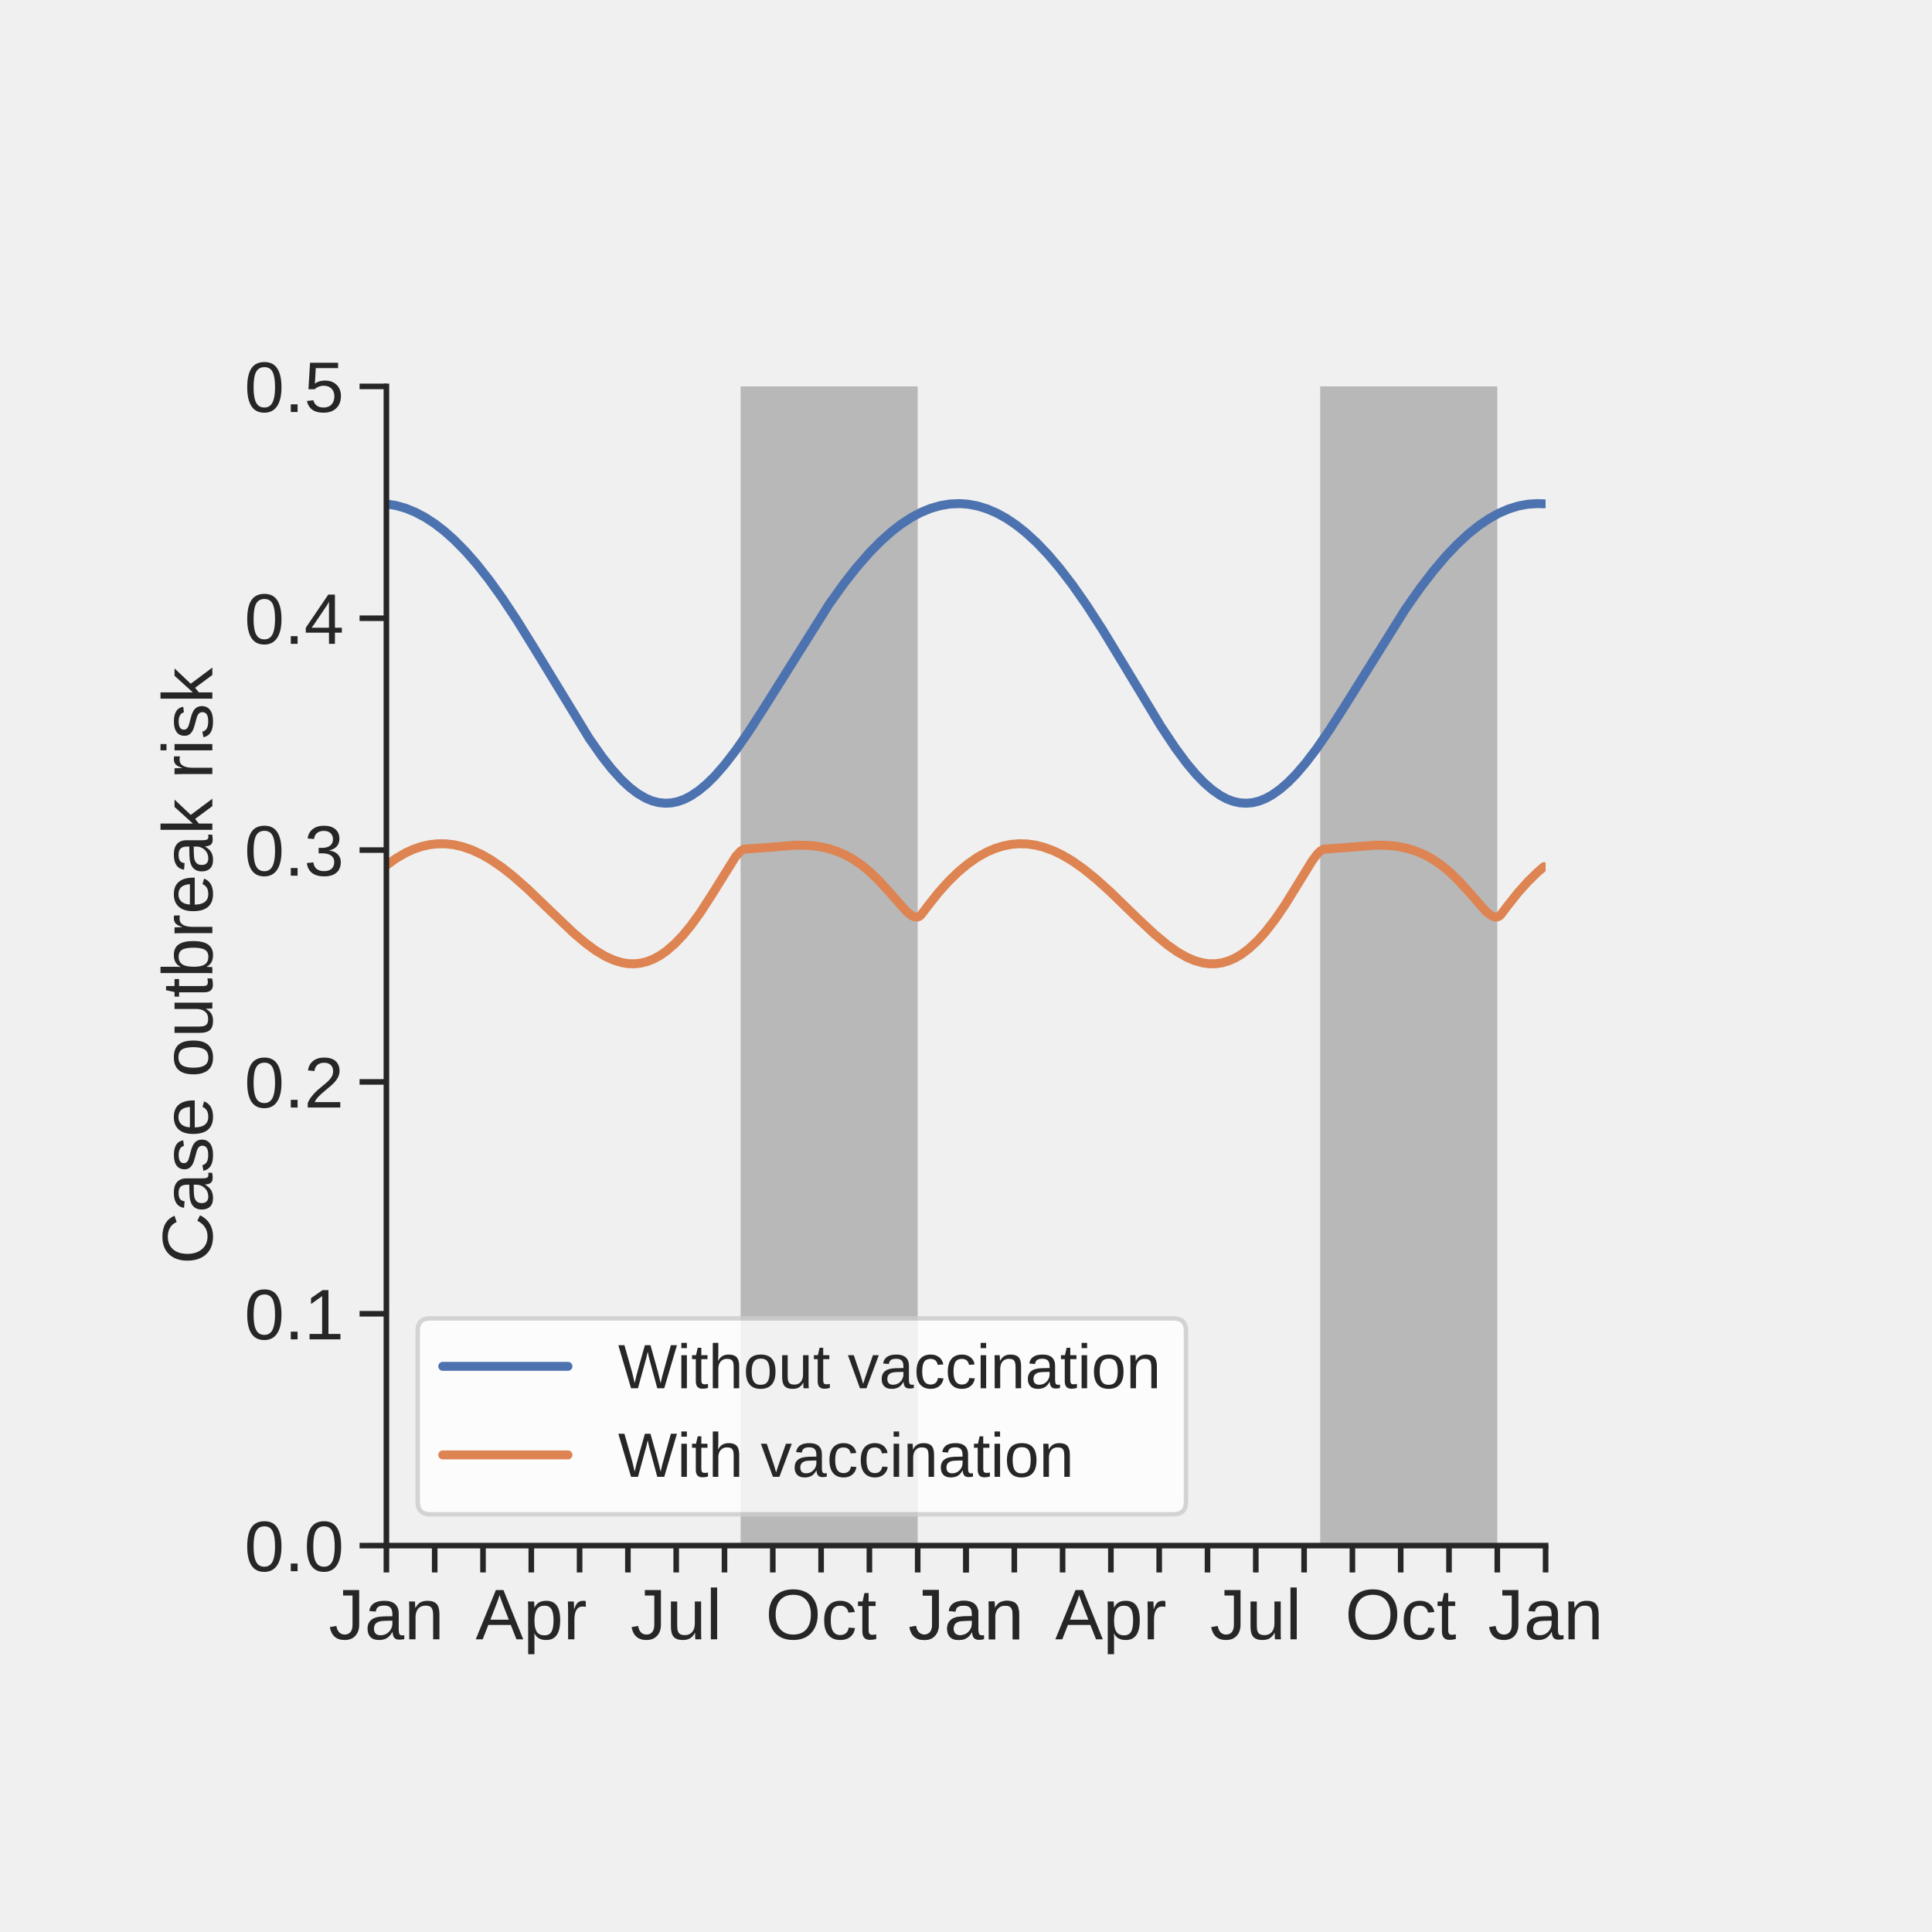
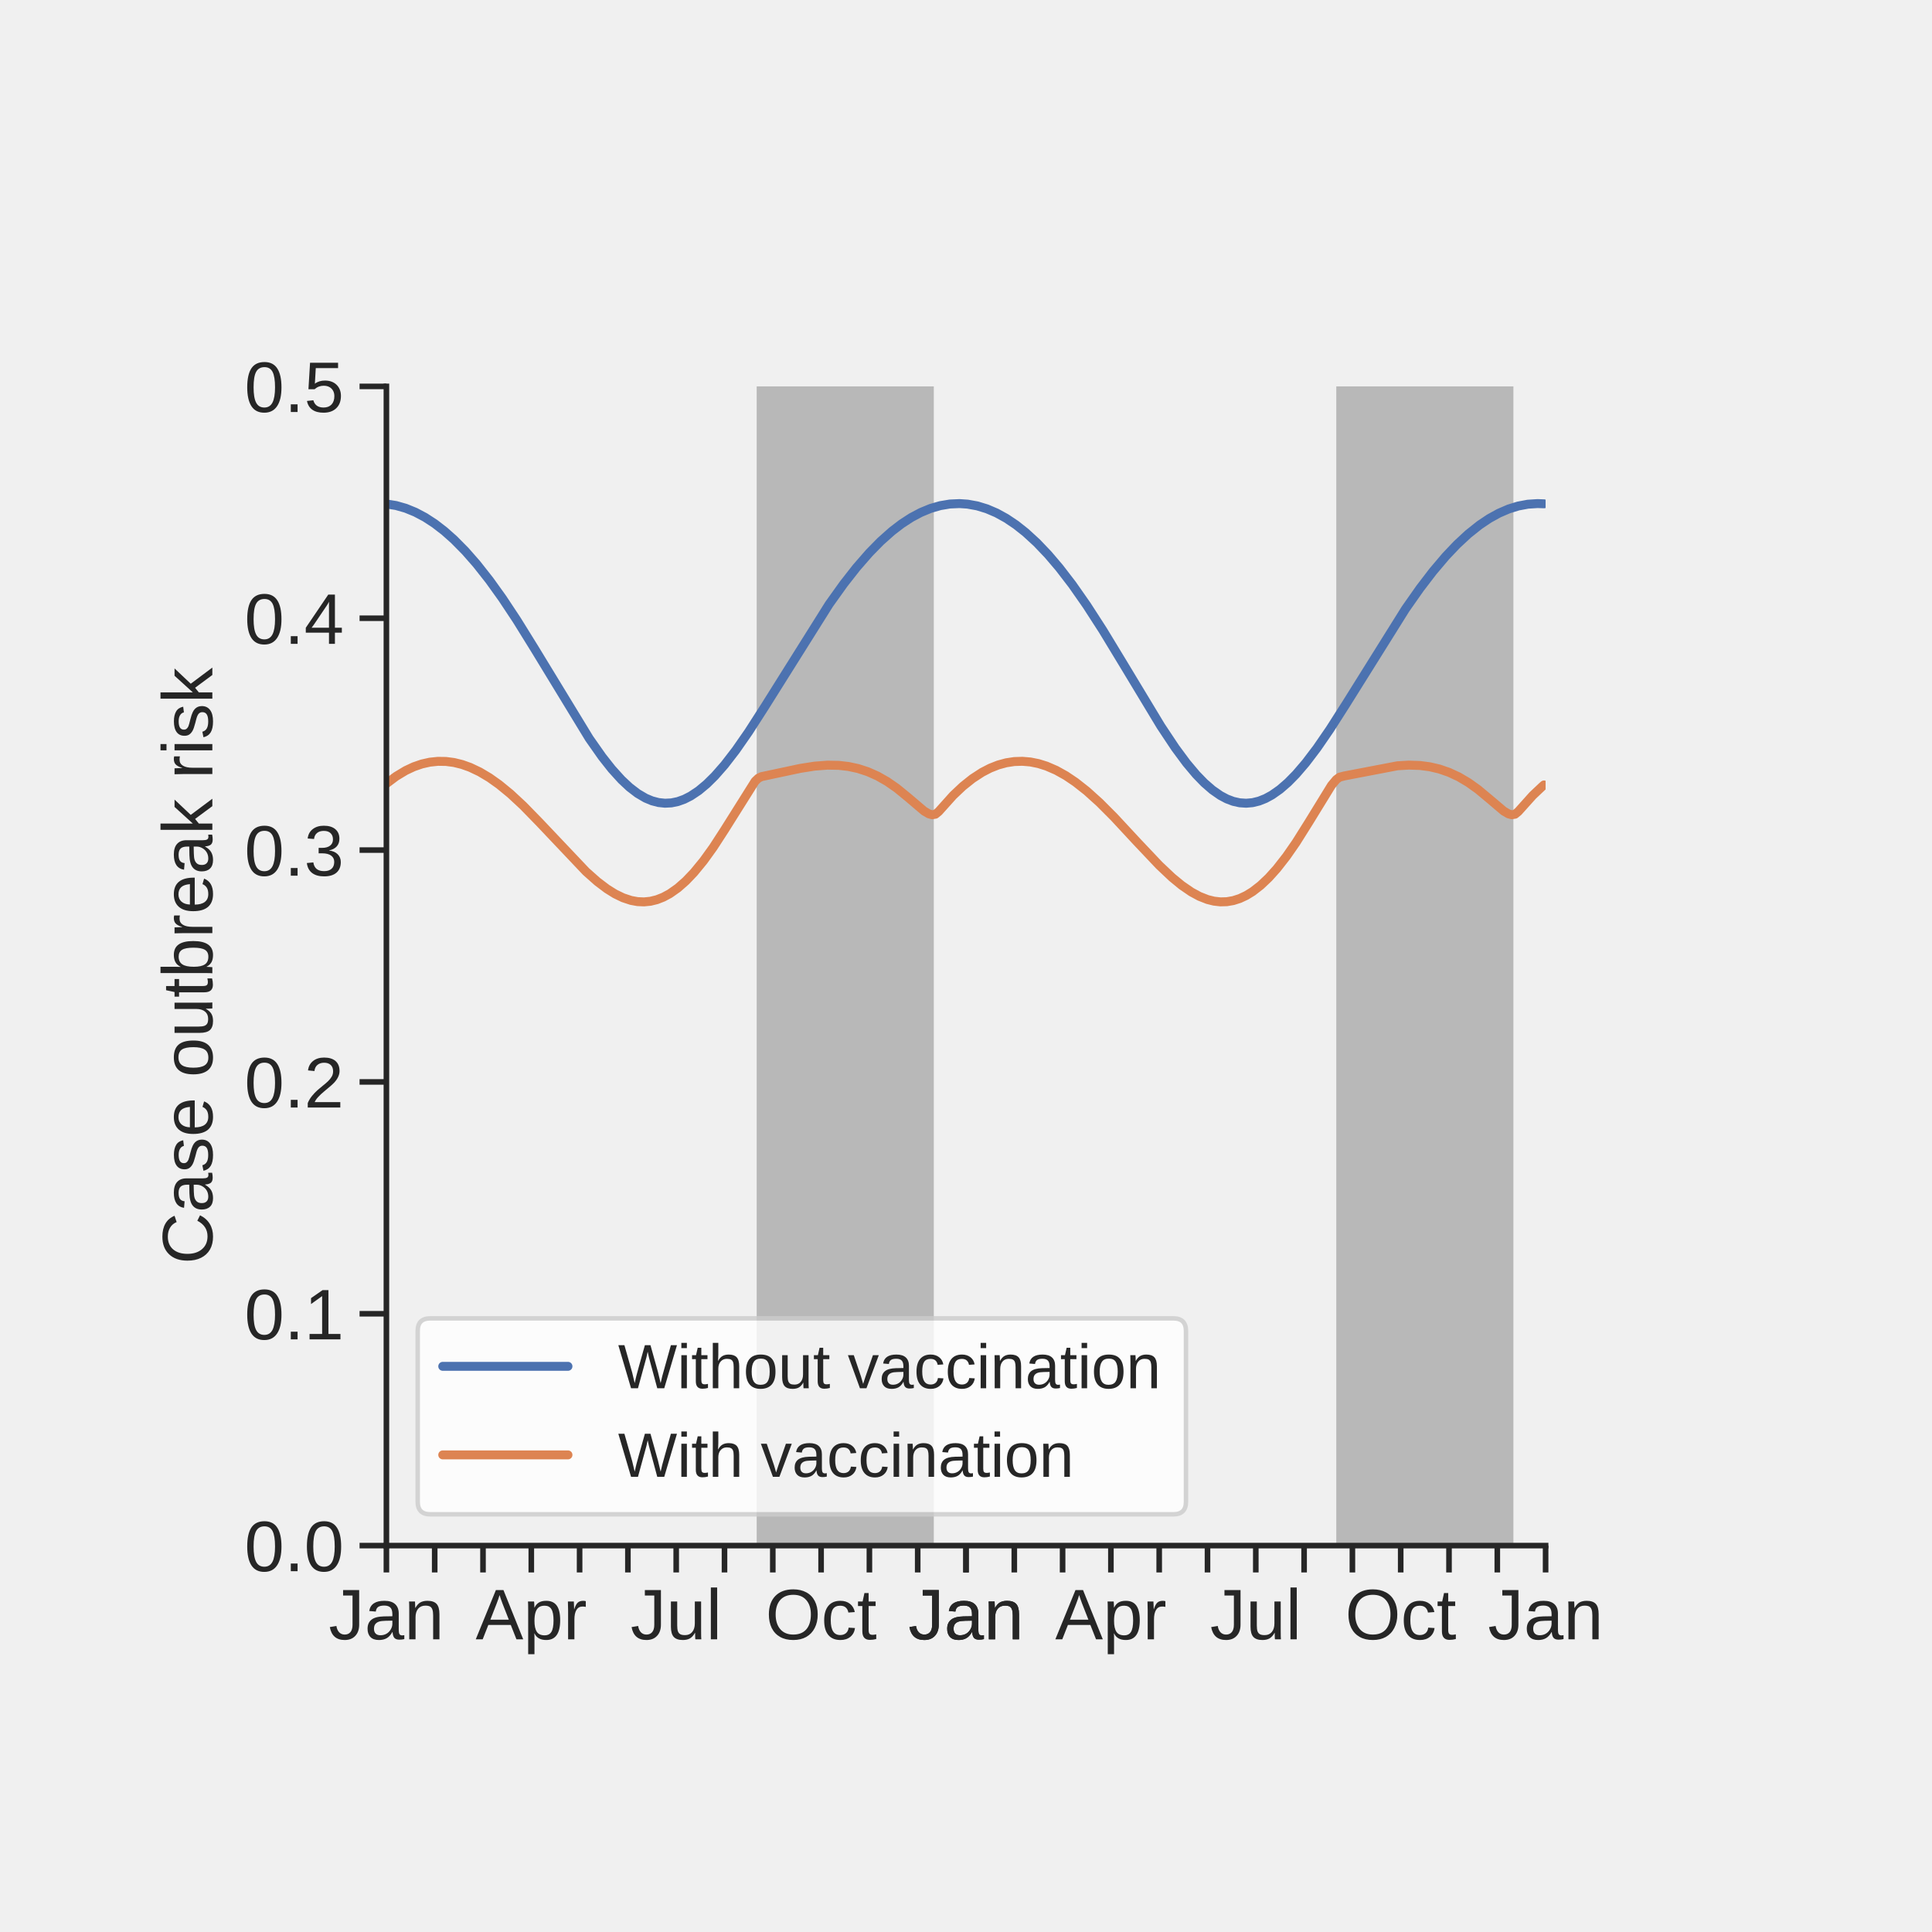
<svg xmlns="http://www.w3.org/2000/svg" xmlns:xlink="http://www.w3.org/1999/xlink" width="432pt" height="432pt" viewBox="0 0 432 432" version="1.1">
  <defs>
    <style type="text/css">*{stroke-linejoin: round; stroke-linecap: butt}</style>
  </defs>
  <g id="figure_1">
    <g id="patch_1">
      <path d="M 0 432  L 432 432  L 432 0  L 0 0  L 0 432  z " style="fill: none" />
    </g>
    <g id="axes_1">
      <g id="patch_2">
        <path d="M 86.4 345.6  L 345.6 345.6  L 345.6 86.4  L 86.4 86.4  L 86.4 345.6  z " style="fill: none" />
      </g>
      <g id="matplotlib.axis_1">
        <g id="xtick_1">
          <g id="line2d_1">
            <defs>
-               <path id="m12f831bada" d="M 0 0  L 0 6  " style="stroke: #262626; stroke-width: 1.25" />
+               <path id="mcda91bf2a8" d="M 0 0  L 0 6  " style="stroke: #262626; stroke-width: 1.25" />
            </defs>
            <g>
-               <use xlink:href="#m12f831bada" x="86.4" y="345.6" style="fill: #262626; stroke: #262626; stroke-width: 1.25" />
+               <use xlink:href="#mcda91bf2a8" x="86.4" y="345.6" style="fill: #262626; stroke: #262626; stroke-width: 1.25" />
            </g>
          </g>
          <g id="text_1">
            <text style="fill: #262626; font: 16px 'Arial', 'DejaVu Sans', 'Liberation Sans', 'Bitstream Vera Sans', sans-serif; text-anchor: middle" x="86.4" y="366.553" transform="rotate(-0 86.4 366.5525)">Jan</text>
          </g>
        </g>
        <g id="xtick_2">
          <g id="line2d_2">
            <g>
-               <use xlink:href="#m12f831bada" x="97.2" y="345.6" style="fill: #262626; stroke: #262626; stroke-width: 1.25" />
+               <use xlink:href="#mcda91bf2a8" x="97.2" y="345.6" style="fill: #262626; stroke: #262626; stroke-width: 1.25" />
            </g>
          </g>
        </g>
        <g id="xtick_3">
          <g id="line2d_3">
            <g>
-               <use xlink:href="#m12f831bada" x="108" y="345.6" style="fill: #262626; stroke: #262626; stroke-width: 1.25" />
+               <use xlink:href="#mcda91bf2a8" x="108" y="345.6" style="fill: #262626; stroke: #262626; stroke-width: 1.25" />
            </g>
          </g>
        </g>
        <g id="xtick_4">
          <g id="line2d_4">
            <g>
-               <use xlink:href="#m12f831bada" x="118.8" y="345.6" style="fill: #262626; stroke: #262626; stroke-width: 1.25" />
+               <use xlink:href="#mcda91bf2a8" x="118.8" y="345.6" style="fill: #262626; stroke: #262626; stroke-width: 1.25" />
            </g>
          </g>
          <g id="text_2">
            <text style="fill: #262626; font: 16px 'Arial', 'DejaVu Sans', 'Liberation Sans', 'Bitstream Vera Sans', sans-serif; text-anchor: middle" x="118.8" y="366.553" transform="rotate(-0 118.8 366.5525)">Apr</text>
          </g>
        </g>
        <g id="xtick_5">
          <g id="line2d_5">
            <g>
-               <use xlink:href="#m12f831bada" x="129.6" y="345.6" style="fill: #262626; stroke: #262626; stroke-width: 1.25" />
+               <use xlink:href="#mcda91bf2a8" x="129.6" y="345.6" style="fill: #262626; stroke: #262626; stroke-width: 1.25" />
            </g>
          </g>
        </g>
        <g id="xtick_6">
          <g id="line2d_6">
            <g>
-               <use xlink:href="#m12f831bada" x="140.4" y="345.6" style="fill: #262626; stroke: #262626; stroke-width: 1.25" />
+               <use xlink:href="#mcda91bf2a8" x="140.4" y="345.6" style="fill: #262626; stroke: #262626; stroke-width: 1.25" />
            </g>
          </g>
        </g>
        <g id="xtick_7">
          <g id="line2d_7">
            <g>
-               <use xlink:href="#m12f831bada" x="151.2" y="345.6" style="fill: #262626; stroke: #262626; stroke-width: 1.25" />
+               <use xlink:href="#mcda91bf2a8" x="151.2" y="345.6" style="fill: #262626; stroke: #262626; stroke-width: 1.25" />
            </g>
          </g>
          <g id="text_3">
            <text style="fill: #262626; font: 16px 'Arial', 'DejaVu Sans', 'Liberation Sans', 'Bitstream Vera Sans', sans-serif; text-anchor: middle" x="151.2" y="366.553" transform="rotate(-0 151.2 366.5525)">Jul</text>
          </g>
        </g>
        <g id="xtick_8">
          <g id="line2d_8">
            <g>
-               <use xlink:href="#m12f831bada" x="162" y="345.6" style="fill: #262626; stroke: #262626; stroke-width: 1.25" />
+               <use xlink:href="#mcda91bf2a8" x="162" y="345.6" style="fill: #262626; stroke: #262626; stroke-width: 1.25" />
            </g>
          </g>
        </g>
        <g id="xtick_9">
          <g id="line2d_9">
            <g>
-               <use xlink:href="#m12f831bada" x="172.8" y="345.6" style="fill: #262626; stroke: #262626; stroke-width: 1.25" />
+               <use xlink:href="#mcda91bf2a8" x="172.8" y="345.6" style="fill: #262626; stroke: #262626; stroke-width: 1.25" />
            </g>
          </g>
        </g>
        <g id="xtick_10">
          <g id="line2d_10">
            <g>
-               <use xlink:href="#m12f831bada" x="183.6" y="345.6" style="fill: #262626; stroke: #262626; stroke-width: 1.25" />
+               <use xlink:href="#mcda91bf2a8" x="183.6" y="345.6" style="fill: #262626; stroke: #262626; stroke-width: 1.25" />
            </g>
          </g>
          <g id="text_4">
            <text style="fill: #262626; font: 16px 'Arial', 'DejaVu Sans', 'Liberation Sans', 'Bitstream Vera Sans', sans-serif; text-anchor: middle" x="183.6" y="366.553" transform="rotate(-0 183.6 366.5525)">Oct</text>
          </g>
        </g>
        <g id="xtick_11">
          <g id="line2d_11">
            <g>
-               <use xlink:href="#m12f831bada" x="194.4" y="345.6" style="fill: #262626; stroke: #262626; stroke-width: 1.25" />
+               <use xlink:href="#mcda91bf2a8" x="194.4" y="345.6" style="fill: #262626; stroke: #262626; stroke-width: 1.25" />
            </g>
          </g>
        </g>
        <g id="xtick_12">
          <g id="line2d_12">
            <g>
-               <use xlink:href="#m12f831bada" x="205.2" y="345.6" style="fill: #262626; stroke: #262626; stroke-width: 1.25" />
+               <use xlink:href="#mcda91bf2a8" x="205.2" y="345.6" style="fill: #262626; stroke: #262626; stroke-width: 1.25" />
            </g>
          </g>
        </g>
        <g id="xtick_13">
          <g id="line2d_13">
            <g>
-               <use xlink:href="#m12f831bada" x="216" y="345.6" style="fill: #262626; stroke: #262626; stroke-width: 1.25" />
+               <use xlink:href="#mcda91bf2a8" x="216" y="345.6" style="fill: #262626; stroke: #262626; stroke-width: 1.25" />
            </g>
          </g>
          <g id="text_5">
            <text style="fill: #262626; font: 16px 'Arial', 'DejaVu Sans', 'Liberation Sans', 'Bitstream Vera Sans', sans-serif; text-anchor: middle" x="216" y="366.553" transform="rotate(-0 216 366.5525)">Jan</text>
          </g>
        </g>
        <g id="xtick_14">
          <g id="line2d_14">
            <g>
-               <use xlink:href="#m12f831bada" x="216" y="345.6" style="fill: #262626; stroke: #262626; stroke-width: 1.25" />
+               <use xlink:href="#mcda91bf2a8" x="216" y="345.6" style="fill: #262626; stroke: #262626; stroke-width: 1.25" />
            </g>
          </g>
          <g id="text_6">
            <text style="fill: #262626; font: 16px 'Arial', 'DejaVu Sans', 'Liberation Sans', 'Bitstream Vera Sans', sans-serif; text-anchor: middle" x="216" y="366.553" transform="rotate(-0 216 366.5525)">Jan</text>
          </g>
        </g>
        <g id="xtick_15">
          <g id="line2d_15">
            <g>
-               <use xlink:href="#m12f831bada" x="226.8" y="345.6" style="fill: #262626; stroke: #262626; stroke-width: 1.25" />
+               <use xlink:href="#mcda91bf2a8" x="226.8" y="345.6" style="fill: #262626; stroke: #262626; stroke-width: 1.25" />
            </g>
          </g>
        </g>
        <g id="xtick_16">
          <g id="line2d_16">
            <g>
-               <use xlink:href="#m12f831bada" x="237.6" y="345.6" style="fill: #262626; stroke: #262626; stroke-width: 1.25" />
+               <use xlink:href="#mcda91bf2a8" x="237.6" y="345.6" style="fill: #262626; stroke: #262626; stroke-width: 1.25" />
            </g>
          </g>
        </g>
        <g id="xtick_17">
          <g id="line2d_17">
            <g>
-               <use xlink:href="#m12f831bada" x="248.4" y="345.6" style="fill: #262626; stroke: #262626; stroke-width: 1.25" />
+               <use xlink:href="#mcda91bf2a8" x="248.4" y="345.6" style="fill: #262626; stroke: #262626; stroke-width: 1.25" />
            </g>
          </g>
          <g id="text_7">
            <text style="fill: #262626; font: 16px 'Arial', 'DejaVu Sans', 'Liberation Sans', 'Bitstream Vera Sans', sans-serif; text-anchor: middle" x="248.4" y="366.553" transform="rotate(-0 248.4 366.5525)">Apr</text>
          </g>
        </g>
        <g id="xtick_18">
          <g id="line2d_18">
            <g>
-               <use xlink:href="#m12f831bada" x="259.2" y="345.6" style="fill: #262626; stroke: #262626; stroke-width: 1.25" />
+               <use xlink:href="#mcda91bf2a8" x="259.2" y="345.6" style="fill: #262626; stroke: #262626; stroke-width: 1.25" />
            </g>
          </g>
        </g>
        <g id="xtick_19">
          <g id="line2d_19">
            <g>
-               <use xlink:href="#m12f831bada" x="270" y="345.6" style="fill: #262626; stroke: #262626; stroke-width: 1.25" />
+               <use xlink:href="#mcda91bf2a8" x="270" y="345.6" style="fill: #262626; stroke: #262626; stroke-width: 1.25" />
            </g>
          </g>
        </g>
        <g id="xtick_20">
          <g id="line2d_20">
            <g>
-               <use xlink:href="#m12f831bada" x="280.8" y="345.6" style="fill: #262626; stroke: #262626; stroke-width: 1.25" />
+               <use xlink:href="#mcda91bf2a8" x="280.8" y="345.6" style="fill: #262626; stroke: #262626; stroke-width: 1.25" />
            </g>
          </g>
          <g id="text_8">
            <text style="fill: #262626; font: 16px 'Arial', 'DejaVu Sans', 'Liberation Sans', 'Bitstream Vera Sans', sans-serif; text-anchor: middle" x="280.8" y="366.553" transform="rotate(-0 280.8 366.5525)">Jul</text>
          </g>
        </g>
        <g id="xtick_21">
          <g id="line2d_21">
            <g>
-               <use xlink:href="#m12f831bada" x="291.6" y="345.6" style="fill: #262626; stroke: #262626; stroke-width: 1.25" />
+               <use xlink:href="#mcda91bf2a8" x="291.6" y="345.6" style="fill: #262626; stroke: #262626; stroke-width: 1.25" />
            </g>
          </g>
        </g>
        <g id="xtick_22">
          <g id="line2d_22">
            <g>
-               <use xlink:href="#m12f831bada" x="302.4" y="345.6" style="fill: #262626; stroke: #262626; stroke-width: 1.25" />
+               <use xlink:href="#mcda91bf2a8" x="302.4" y="345.6" style="fill: #262626; stroke: #262626; stroke-width: 1.25" />
            </g>
          </g>
        </g>
        <g id="xtick_23">
          <g id="line2d_23">
            <g>
-               <use xlink:href="#m12f831bada" x="313.2" y="345.6" style="fill: #262626; stroke: #262626; stroke-width: 1.25" />
+               <use xlink:href="#mcda91bf2a8" x="313.2" y="345.6" style="fill: #262626; stroke: #262626; stroke-width: 1.25" />
            </g>
          </g>
          <g id="text_9">
            <text style="fill: #262626; font: 16px 'Arial', 'DejaVu Sans', 'Liberation Sans', 'Bitstream Vera Sans', sans-serif; text-anchor: middle" x="313.2" y="366.553" transform="rotate(-0 313.2 366.5525)">Oct</text>
          </g>
        </g>
        <g id="xtick_24">
          <g id="line2d_24">
            <g>
-               <use xlink:href="#m12f831bada" x="324" y="345.6" style="fill: #262626; stroke: #262626; stroke-width: 1.25" />
+               <use xlink:href="#mcda91bf2a8" x="324" y="345.6" style="fill: #262626; stroke: #262626; stroke-width: 1.25" />
            </g>
          </g>
        </g>
        <g id="xtick_25">
          <g id="line2d_25">
            <g>
-               <use xlink:href="#m12f831bada" x="334.8" y="345.6" style="fill: #262626; stroke: #262626; stroke-width: 1.25" />
+               <use xlink:href="#mcda91bf2a8" x="334.8" y="345.6" style="fill: #262626; stroke: #262626; stroke-width: 1.25" />
            </g>
          </g>
        </g>
        <g id="xtick_26">
          <g id="line2d_26">
            <g>
-               <use xlink:href="#m12f831bada" x="345.6" y="345.6" style="fill: #262626; stroke: #262626; stroke-width: 1.25" />
+               <use xlink:href="#mcda91bf2a8" x="345.6" y="345.6" style="fill: #262626; stroke: #262626; stroke-width: 1.25" />
            </g>
          </g>
          <g id="text_10">
            <text style="fill: #262626; font: 16px 'Arial', 'DejaVu Sans', 'Liberation Sans', 'Bitstream Vera Sans', sans-serif; text-anchor: middle" x="345.6" y="366.553" transform="rotate(-0 345.6 366.5525)">Jan</text>
          </g>
        </g>
        <g id="text_11">
          <text style="fill: #262626; font: 16px 'Arial', 'DejaVu Sans', 'Liberation Sans', 'Bitstream Vera Sans', sans-serif; text-anchor: middle" x="216" y="385.185" transform="rotate(-0 216 385.185)"> </text>
        </g>
      </g>
      <g id="matplotlib.axis_2">
        <g id="ytick_1">
          <g id="line2d_27">
            <defs>
-               <path id="m0adc79400a" d="M 0 0  L -6 0  " style="stroke: #262626; stroke-width: 1.25" />
+               <path id="m1d693fca4b" d="M 0 0  L -6 0  " style="stroke: #262626; stroke-width: 1.25" />
            </defs>
            <g>
-               <use xlink:href="#m0adc79400a" x="86.4" y="345.6" style="fill: #262626; stroke: #262626; stroke-width: 1.25" />
+               <use xlink:href="#m1d693fca4b" x="86.4" y="345.6" style="fill: #262626; stroke: #262626; stroke-width: 1.25" />
            </g>
          </g>
          <g id="text_12">
            <text style="fill: #262626; font: 16px 'Arial', 'DejaVu Sans', 'Liberation Sans', 'Bitstream Vera Sans', sans-serif; text-anchor: end" x="76.9" y="351.326" transform="rotate(-0 76.9 351.3263)">0.0</text>
          </g>
        </g>
        <g id="ytick_2">
          <g id="line2d_28">
            <g>
-               <use xlink:href="#m0adc79400a" x="86.4" y="293.76" style="fill: #262626; stroke: #262626; stroke-width: 1.25" />
+               <use xlink:href="#m1d693fca4b" x="86.4" y="293.76" style="fill: #262626; stroke: #262626; stroke-width: 1.25" />
            </g>
          </g>
          <g id="text_13">
            <text style="fill: #262626; font: 16px 'Arial', 'DejaVu Sans', 'Liberation Sans', 'Bitstream Vera Sans', sans-serif; text-anchor: end" x="76.9" y="299.486" transform="rotate(-0 76.9 299.4862)">0.1</text>
          </g>
        </g>
        <g id="ytick_3">
          <g id="line2d_29">
            <g>
-               <use xlink:href="#m0adc79400a" x="86.4" y="241.92" style="fill: #262626; stroke: #262626; stroke-width: 1.25" />
+               <use xlink:href="#m1d693fca4b" x="86.4" y="241.92" style="fill: #262626; stroke: #262626; stroke-width: 1.25" />
            </g>
          </g>
          <g id="text_14">
            <text style="fill: #262626; font: 16px 'Arial', 'DejaVu Sans', 'Liberation Sans', 'Bitstream Vera Sans', sans-serif; text-anchor: end" x="76.9" y="247.646" transform="rotate(-0 76.9 247.6463)">0.2</text>
          </g>
        </g>
        <g id="ytick_4">
          <g id="line2d_30">
            <g>
-               <use xlink:href="#m0adc79400a" x="86.4" y="190.08" style="fill: #262626; stroke: #262626; stroke-width: 1.25" />
+               <use xlink:href="#m1d693fca4b" x="86.4" y="190.08" style="fill: #262626; stroke: #262626; stroke-width: 1.25" />
            </g>
          </g>
          <g id="text_15">
            <text style="fill: #262626; font: 16px 'Arial', 'DejaVu Sans', 'Liberation Sans', 'Bitstream Vera Sans', sans-serif; text-anchor: end" x="76.9" y="195.806" transform="rotate(-0 76.9 195.8063)">0.3</text>
          </g>
        </g>
        <g id="ytick_5">
          <g id="line2d_31">
            <g>
-               <use xlink:href="#m0adc79400a" x="86.4" y="138.24" style="fill: #262626; stroke: #262626; stroke-width: 1.25" />
+               <use xlink:href="#m1d693fca4b" x="86.4" y="138.24" style="fill: #262626; stroke: #262626; stroke-width: 1.25" />
            </g>
          </g>
          <g id="text_16">
            <text style="fill: #262626; font: 16px 'Arial', 'DejaVu Sans', 'Liberation Sans', 'Bitstream Vera Sans', sans-serif; text-anchor: end" x="76.9" y="143.966" transform="rotate(-0 76.9 143.9663)">0.4</text>
          </g>
        </g>
        <g id="ytick_6">
          <g id="line2d_32">
            <g>
-               <use xlink:href="#m0adc79400a" x="86.4" y="86.4" style="fill: #262626; stroke: #262626; stroke-width: 1.25" />
+               <use xlink:href="#m1d693fca4b" x="86.4" y="86.4" style="fill: #262626; stroke: #262626; stroke-width: 1.25" />
            </g>
          </g>
          <g id="text_17">
            <text style="fill: #262626; font: 16px 'Arial', 'DejaVu Sans', 'Liberation Sans', 'Bitstream Vera Sans', sans-serif; text-anchor: end" x="76.9" y="92.126" transform="rotate(-0 76.9 92.12625)">0.5</text>
          </g>
        </g>
        <g id="text_18">
          <text style="fill: #262626; font: 16px 'Arial', 'DejaVu Sans', 'Liberation Sans', 'Bitstream Vera Sans', sans-serif; text-anchor: middle" x="47.48" y="216" transform="rotate(-90 47.48 216)">Case outbreak risk</text>
        </g>
      </g>
      <g id="PolyCollection_1">
        <defs>
-           <path id="m292813dc73" d="M 205.2 -86.4  L 165.6 -86.4  L 165.6 -345.6  L 205.2 -345.6  L 205.2 -345.6  L 205.2 -86.4  z " />
+           <path id="m5558510669" d="M 208.8 -86.4  L 169.2 -86.4  L 169.2 -345.6  L 208.8 -345.6  L 208.8 -345.6  L 208.8 -86.4  z " />
        </defs>
-         <g clip-path="url(#p07c3fcc227)">
-           <use xlink:href="#m292813dc73" x="0" y="432" style="fill: #808080; fill-opacity: 0.5" />
+         <g clip-path="url(#p46de40d0ae)">
+           <use xlink:href="#m5558510669" x="0" y="432" style="fill: #808080; fill-opacity: 0.5" />
        </g>
      </g>
      <g id="PolyCollection_2">
        <defs>
-           <path id="m2790a51980" d="M 334.8 -86.4  L 295.2 -86.4  L 295.2 -345.6  L 334.8 -345.6  L 334.8 -345.6  L 334.8 -86.4  z " />
+           <path id="m2afad45b65" d="M 338.4 -86.4  L 298.8 -86.4  L 298.8 -345.6  L 338.4 -345.6  L 338.4 -345.6  L 338.4 -86.4  z " />
        </defs>
-         <g clip-path="url(#p07c3fcc227)">
-           <use xlink:href="#m2790a51980" x="0" y="432" style="fill: #808080; fill-opacity: 0.5" />
+         <g clip-path="url(#p46de40d0ae)">
+           <use xlink:href="#m2afad45b65" x="0" y="432" style="fill: #808080; fill-opacity: 0.5" />
        </g>
      </g>
      <g id="line2d_33">
-         <path d="M 86.4 112.687  L 88.56 113.035  L 90.72 113.65  L 92.88 114.532  L 95.04 115.677  L 97.2 117.084  L 99.36 118.749  L 101.52 120.668  L 104.04 123.217  L 106.56 126.089  L 109.44 129.742  L 112.32 133.757  L 115.56 138.646  L 119.52 145.032  L 131.76 165.123  L 134.64 169.223  L 136.8 171.961  L 138.96 174.348  L 140.76 176.032  L 142.56 177.413  L 144.36 178.47  L 145.8 179.071  L 147.24 179.45  L 148.68 179.604  L 150.12 179.531  L 151.56 179.234  L 153 178.718  L 154.44 177.987  L 156.24 176.786  L 158.04 175.284  L 159.84 173.505  L 162 171.041  L 164.52 167.778  L 167.4 163.638  L 171 158.034  L 185.4 135.101  L 188.64 130.573  L 191.52 126.898  L 194.4 123.593  L 196.92 121.029  L 199.44 118.787  L 201.6 117.13  L 203.76 115.725  L 205.92 114.576  L 208.08 113.687  L 210.24 113.061  L 212.4 112.699  L 214.56 112.603  L 216.36 112.726  L 218.52 113.119  L 220.68 113.779  L 222.84 114.704  L 225 115.893  L 227.16 117.344  L 229.32 119.051  L 231.84 121.362  L 234.36 124.005  L 236.88 126.966  L 239.76 130.713  L 243 135.346  L 246.6 140.924  L 251.28 148.638  L 259.56 162.357  L 262.8 167.23  L 265.32 170.632  L 267.48 173.201  L 269.28 175.056  L 271.08 176.622  L 272.88 177.875  L 274.32 178.641  L 275.76 179.187  L 277.2 179.51  L 278.64 179.607  L 280.08 179.478  L 281.52 179.126  L 282.96 178.555  L 284.4 177.772  L 286.2 176.509  L 288 174.95  L 289.8 173.118  L 291.96 170.599  L 294.48 167.282  L 297.36 163.096  L 300.96 157.456  L 314.28 136.157  L 317.52 131.545  L 320.4 127.783  L 323.28 124.383  L 325.8 121.73  L 328.32 119.394  L 330.84 117.389  L 333 115.942  L 335.16 114.75  L 337.32 113.817  L 339.48 113.147  L 341.64 112.74  L 343.8 112.6  L 345.24 112.654  L 345.24 112.654  " clip-path="url(#p07c3fcc227)" style="fill: none; stroke: #4c72b0; stroke-width: 2; stroke-linecap: round" />
+         <path d="M 86.4 112.687  L 88.56 113.036  L 90.72 113.651  L 92.88 114.533  L 95.04 115.678  L 97.2 117.085  L 99.36 118.751  L 101.52 120.669  L 104.04 123.219  L 106.56 126.091  L 109.44 129.744  L 112.32 133.758  L 115.56 138.648  L 119.52 145.034  L 131.76 165.124  L 134.64 169.223  L 136.8 171.961  L 138.96 174.347  L 140.76 176.032  L 142.56 177.412  L 144.36 178.469  L 145.8 179.07  L 147.24 179.449  L 148.68 179.602  L 150.12 179.529  L 151.56 179.232  L 153 178.715  L 154.44 177.985  L 156.24 176.784  L 158.04 175.282  L 159.84 173.502  L 162 171.039  L 164.52 167.775  L 167.4 163.636  L 171 158.032  L 185.4 135.1  L 188.64 130.572  L 191.52 126.897  L 194.4 123.593  L 196.92 121.029  L 199.44 118.787  L 201.6 117.13  L 203.76 115.725  L 205.92 114.577  L 208.08 113.687  L 210.24 113.061  L 212.4 112.699  L 214.56 112.603  L 216.36 112.727  L 218.52 113.12  L 220.68 113.78  L 222.84 114.705  L 225 115.895  L 227.16 117.345  L 229.32 119.053  L 231.84 121.364  L 234.36 124.007  L 236.88 126.968  L 239.76 130.715  L 243 135.348  L 246.6 140.926  L 251.28 148.64  L 259.56 162.357  L 262.8 167.231  L 265.32 170.633  L 267.48 173.201  L 269.28 175.056  L 271.08 176.621  L 272.88 177.875  L 274.32 178.64  L 275.76 179.186  L 277.2 179.508  L 278.64 179.605  L 280.08 179.476  L 281.52 179.124  L 282.96 178.553  L 284.4 177.77  L 286.2 176.507  L 288 174.947  L 289.8 173.115  L 291.96 170.596  L 294.48 167.279  L 297.36 163.093  L 300.96 157.454  L 314.28 136.156  L 317.52 131.544  L 320.4 127.783  L 323.28 124.382  L 325.8 121.729  L 328.32 119.394  L 330.84 117.389  L 333 115.942  L 335.16 114.75  L 337.32 113.817  L 339.48 113.147  L 341.64 112.741  L 343.8 112.601  L 345.24 112.655  L 345.24 112.655  " clip-path="url(#p46de40d0ae)" style="fill: none; stroke: #4c72b0; stroke-width: 2; stroke-linecap: round" />
      </g>
      <g id="line2d_34">
-         <path d="M 86.4 193.495  L 88.56 191.938  L 90.72 190.683  L 92.52 189.868  L 94.32 189.262  L 96.12 188.864  L 97.92 188.672  L 99.72 188.683  L 101.52 188.894  L 103.32 189.3  L 105.48 190.037  L 107.64 191.034  L 109.8 192.274  L 112.32 194.002  L 114.84 195.994  L 118.08 198.864  L 122.76 203.374  L 128.16 208.53  L 131.04 210.97  L 133.2 212.546  L 135.36 213.839  L 137.16 214.662  L 138.96 215.222  L 140.4 215.465  L 141.84 215.513  L 143.28 215.36  L 144.72 214.997  L 146.16 214.422  L 147.6 213.632  L 149.04 212.628  L 150.84 211.075  L 152.64 209.203  L 154.44 207.027  L 156.6 204.048  L 159.12 200.145  L 164.52 191.493  L 165.6 190.314  L 166.32 189.887  L 167.4 189.802  L 171 189.545  L 177.84 188.988  L 180.72 189.024  L 182.88 189.249  L 185.04 189.688  L 187.2 190.375  L 189 191.161  L 190.8 192.16  L 192.6 193.385  L 194.4 194.848  L 196.56 196.918  L 199.08 199.713  L 202.68 203.789  L 203.76 204.667  L 204.48 205.006  L 205.2 205.038  L 205.56 204.898  L 205.92 204.619  L 207.36 202.717  L 209.88 199.538  L 212.04 197.131  L 214.2 195.023  L 216.36 193.214  L 218.52 191.708  L 220.68 190.503  L 222.48 189.73  L 224.28 189.166  L 226.08 188.809  L 227.88 188.658  L 229.68 188.709  L 231.48 188.96  L 233.28 189.405  L 235.44 190.186  L 237.6 191.224  L 239.76 192.503  L 242.28 194.271  L 245.16 196.605  L 248.4 199.538  L 254.16 205.136  L 258.12 208.852  L 261 211.25  L 263.16 212.783  L 265.32 214.023  L 267.12 214.796  L 268.92 215.3  L 270.36 215.495  L 271.8 215.494  L 273.24 215.289  L 274.68 214.873  L 276.12 214.245  L 277.56 213.401  L 279.36 212.046  L 281.16 210.364  L 282.96 208.368  L 285.12 205.585  L 287.28 202.425  L 290.16 197.768  L 293.4 192.496  L 294.48 191.047  L 295.2 190.314  L 295.92 189.887  L 297 189.802  L 300.6 189.545  L 307.44 188.988  L 310.32 189.024  L 312.48 189.249  L 314.64 189.688  L 316.8 190.375  L 318.6 191.161  L 320.4 192.16  L 322.2 193.385  L 324 194.848  L 326.16 196.918  L 328.68 199.713  L 332.28 203.789  L 333.36 204.667  L 334.08 205.006  L 334.8 205.038  L 335.16 204.898  L 335.52 204.619  L 336.96 202.717  L 339.48 199.538  L 341.64 197.131  L 343.8 195.023  L 345.24 193.784  L 345.24 193.784  " clip-path="url(#p07c3fcc227)" style="fill: none; stroke: #dd8452; stroke-width: 2; stroke-linecap: round" />
+         <path d="M 86.4 175.216  L 88.56 173.597  L 90.72 172.294  L 92.52 171.451  L 94.32 170.828  L 96.12 170.424  L 97.92 170.236  L 99.72 170.262  L 101.52 170.498  L 103.32 170.941  L 105.12 171.583  L 107.28 172.609  L 109.44 173.897  L 111.6 175.43  L 114.12 177.496  L 117 180.171  L 120.6 183.863  L 131.04 194.882  L 133.56 197.118  L 135.72 198.753  L 137.52 199.875  L 139.32 200.746  L 141.12 201.341  L 142.56 201.604  L 144 201.667  L 145.44 201.525  L 146.88 201.172  L 148.32 200.607  L 149.76 199.831  L 151.56 198.566  L 153.36 196.984  L 155.16 195.099  L 157.32 192.465  L 159.48 189.466  L 162 185.578  L 168.84 174.699  L 169.56 174.008  L 170.28 173.657  L 178.92 171.818  L 182.16 171.309  L 185.04 171.089  L 187.56 171.136  L 189.72 171.385  L 191.88 171.852  L 194.04 172.556  L 196.2 173.515  L 198.36 174.741  L 200.52 176.24  L 203.04 178.3  L 206.64 181.36  L 207.72 181.988  L 208.44 182.177  L 209.16 182.061  L 209.88 181.477  L 213.12 177.866  L 215.28 175.826  L 217.44 174.101  L 219.6 172.693  L 221.4 171.762  L 223.2 171.051  L 225 170.559  L 226.8 170.285  L 228.6 170.226  L 230.4 170.379  L 232.2 170.739  L 234 171.303  L 236.16 172.237  L 238.32 173.44  L 240.48 174.893  L 243 176.878  L 245.88 179.475  L 249.12 182.724  L 254.16 188.154  L 259.2 193.48  L 262.08 196.198  L 264.24 197.972  L 266.4 199.455  L 268.2 200.429  L 270 201.138  L 271.44 201.497  L 272.88 201.661  L 274.32 201.622  L 275.76 201.375  L 277.2 200.916  L 278.64 200.245  L 280.08 199.363  L 281.88 197.97  L 283.68 196.265  L 285.48 194.264  L 287.64 191.504  L 289.8 188.394  L 292.68 183.811  L 297.72 175.609  L 298.8 174.32  L 299.52 173.784  L 300.6 173.503  L 312.48 171.23  L 315 171.081  L 317.52 171.163  L 319.68 171.447  L 321.84 171.952  L 324 172.698  L 326.16 173.7  L 328.32 174.972  L 330.48 176.515  L 333 178.614  L 336.24 181.36  L 337.32 181.988  L 338.04 182.177  L 338.76 182.061  L 339.48 181.477  L 342.72 177.866  L 344.88 175.826  L 345.24 175.517  L 345.24 175.517  " clip-path="url(#p46de40d0ae)" style="fill: none; stroke: #dd8452; stroke-width: 2; stroke-linecap: round" />
      </g>
      <g id="patch_3">
        <path d="M 86.4 345.6  L 86.4 86.4  " style="fill: none; stroke: #262626; stroke-width: 1.25; stroke-linejoin: miter; stroke-linecap: square" />
      </g>
      <g id="patch_4">
        <path d="M 86.4 345.6  L 345.6 345.6  " style="fill: none; stroke: #262626; stroke-width: 1.25; stroke-linejoin: miter; stroke-linecap: square" />
      </g>
      <g id="legend_1">
        <g id="patch_5">
          <path d="M 96.2 338.6  L 262.387 338.6  Q 265.187 338.6 265.187 335.8  L 265.187 297.593  Q 265.187 294.793 262.387 294.793  L 96.2 294.793  Q 93.4 294.793 93.4 297.593  L 93.4 335.8  Q 93.4 338.6 96.2 338.6  z " style="fill: #ffffff; opacity: 0.8; stroke: #cccccc; stroke-linejoin: miter" />
        </g>
        <g id="line2d_35">
          <path d="M 99 305.514  L 113 305.514  L 127 305.514  " style="fill: none; stroke: #4c72b0; stroke-width: 2; stroke-linecap: round" />
        </g>
        <g id="text_19">
          <text style="fill: #262626; font: 14px 'Arial', 'DejaVu Sans', 'Liberation Sans', 'Bitstream Vera Sans', sans-serif; text-anchor: start" x="138.2" y="310.414" transform="rotate(-0 138.2 310.4141)">Without vaccination</text>
        </g>
        <g id="line2d_36">
          <path d="M 99 325.317  L 113 325.317  L 127 325.317  " style="fill: none; stroke: #dd8452; stroke-width: 2; stroke-linecap: round" />
        </g>
        <g id="text_20">
          <text style="fill: #262626; font: 14px 'Arial', 'DejaVu Sans', 'Liberation Sans', 'Bitstream Vera Sans', sans-serif; text-anchor: start" x="138.2" y="330.217" transform="rotate(-0 138.2 330.2175)">With vaccination</text>
        </g>
      </g>
    </g>
  </g>
  <defs>
-     <clipPath id="p07c3fcc227">
+     <clipPath id="p46de40d0ae">
      <rect x="86.4" y="86.4" width="259.2" height="259.2" />
    </clipPath>
  </defs>
</svg>
